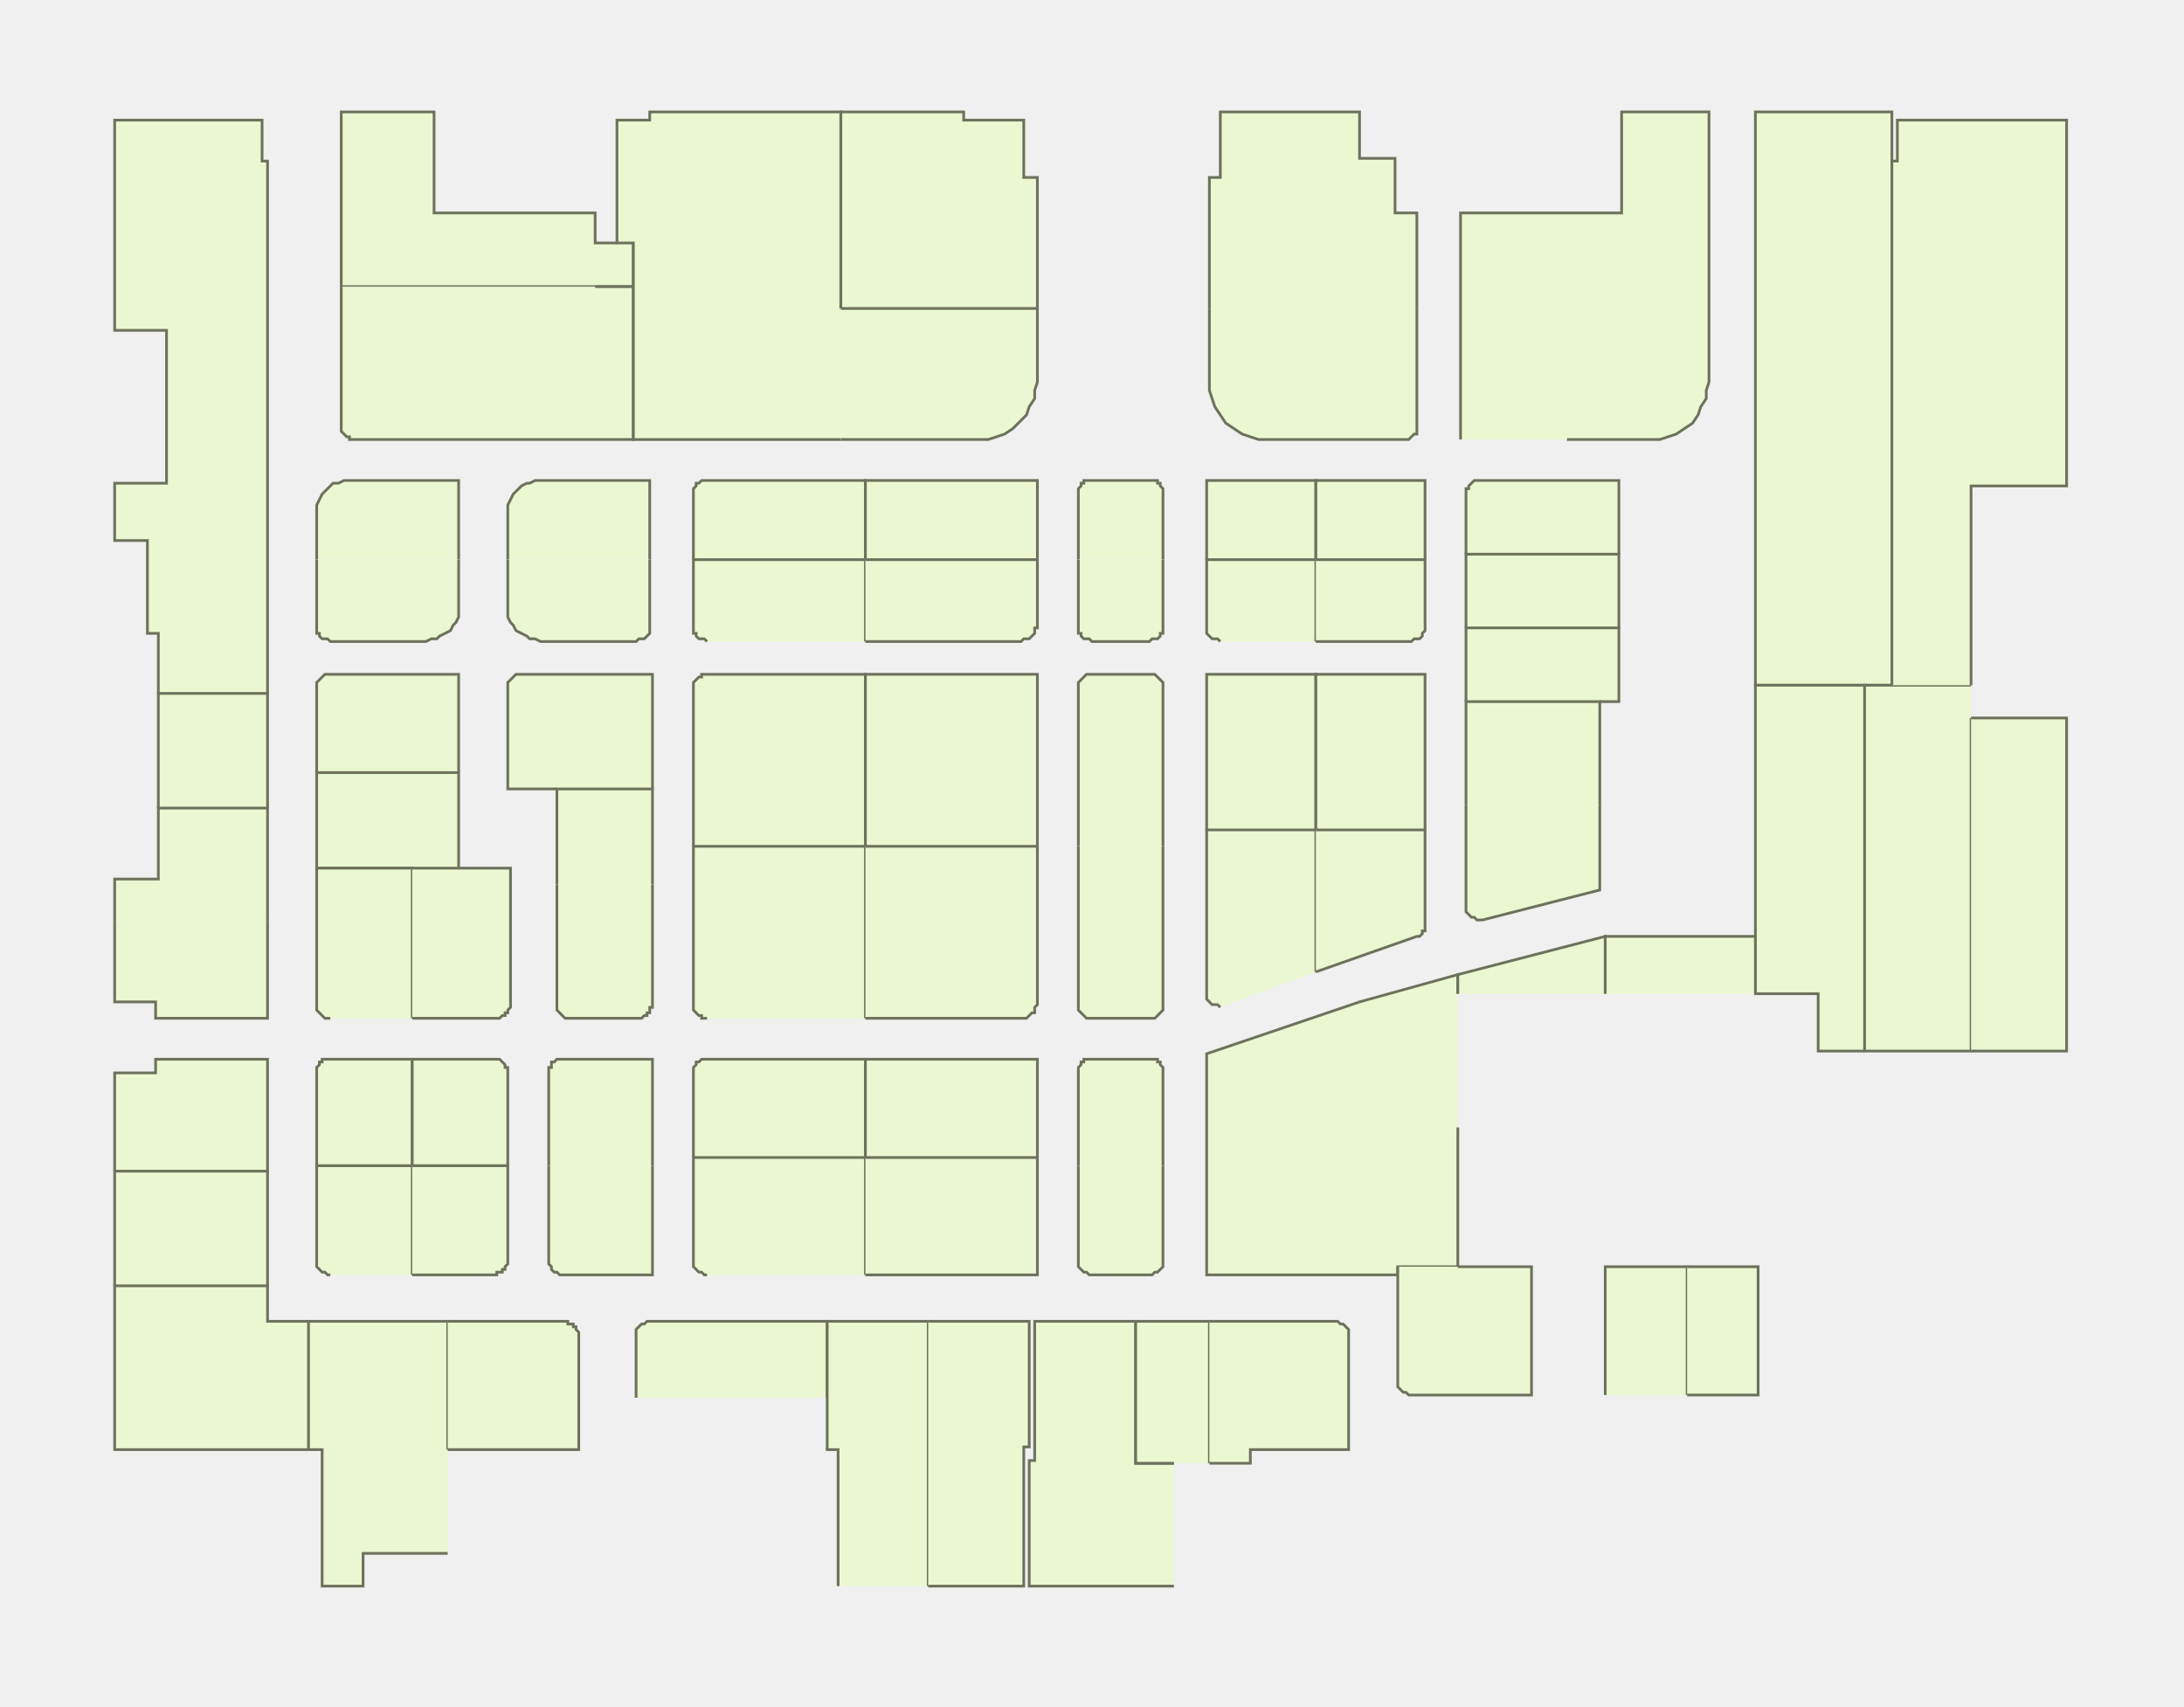
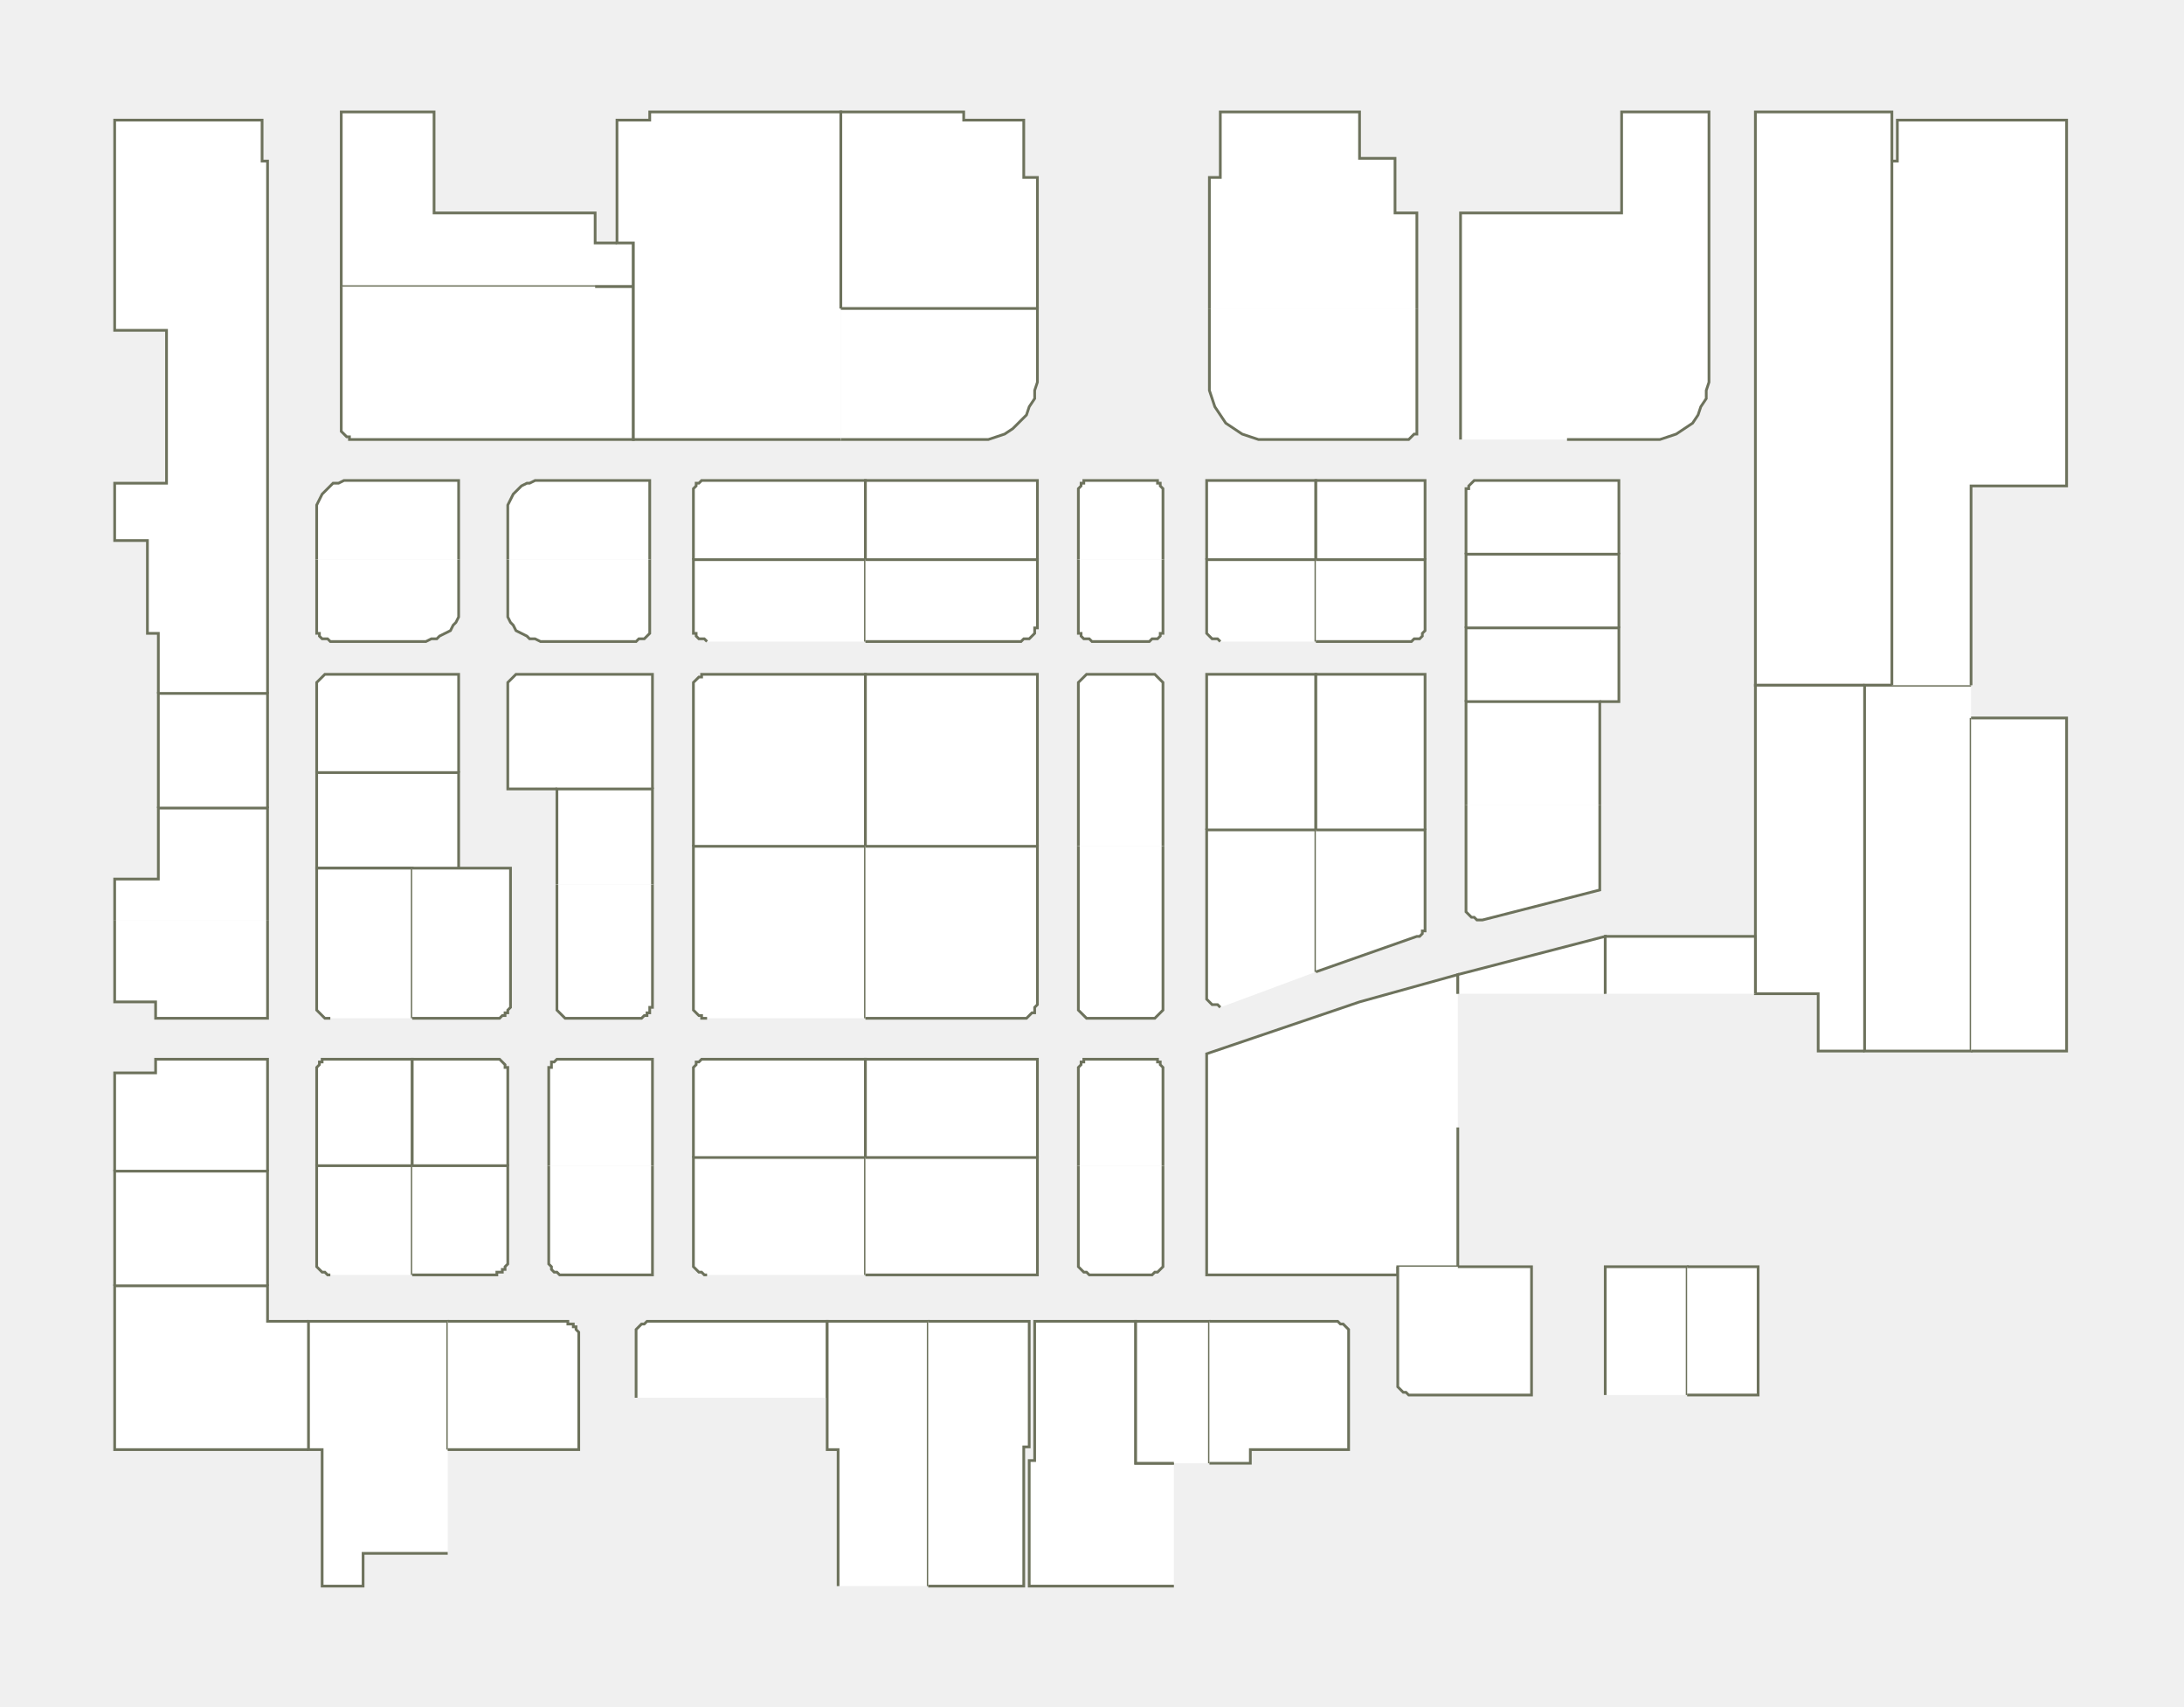
<svg xmlns="http://www.w3.org/2000/svg" baseProfile="full" height="625" version="1.1" width="800">
  <defs />
  <g id="1A01" stroke="red">
-     <polyline fill="#ebf7d1" points="58,254 58,232 54,232 54,198 42,198 42,177 61,177 61,121 42,121 42,44 96,44 96,59 98,59 98,254" stroke="#6d725c" />
+     <polyline fill="#FFFFFF" points="58,254 58,232 54,232 54,198 42,198 42,177 61,177 61,121 42,121 42,44 96,44 96,59 98,59 98,254" stroke="#6d725c" />
  </g>
  <g id="1A02" stroke="red">
-     <polyline fill="#ebf7d1" points="232,89 232,105 218,105 125,105 125,105 125,41 159,41 159,78 218,78 218,89 225,89 226,89" stroke="#6d725c" />
+     <polyline fill="#FFFFFF" points="232,89 232,105 218,105 125,105 125,105 125,41 159,41 159,78 218,78 218,89 225,89 226,89" stroke="#6d725c" />
  </g>
  <g id="1A04" stroke="red">
-     <polyline fill="#ebf7d1" points="218,105 232,105 232,161 130,161 129,161 128,161 128,160 127,160 126,159 126,159 125,158 125,157 125,157 125,156 125,105" stroke="#6d725c" />
+     <polyline fill="#FFFFFF" points="218,105 232,105 232,161 130,161 129,161 128,161 128,160 127,160 126,159 126,159 125,158 125,157 125,157 125,156 125,105" stroke="#6d725c" />
  </g>
  <g id="1A06" stroke="red">
-     <polyline fill="#ebf7d1" points="116,205 116,188 116,186 116,185 117,183 118,181 119,180 121,178 122,177 124,177 126,176 128,176 168,176 168,205" stroke="#6d725c" />
+     <polyline fill="#FFFFFF" points="116,205 116,188 116,186 116,185 117,183 118,181 119,180 121,178 122,177 124,177 126,176 128,176 168,176 168,205" stroke="#6d725c" />
  </g>
  <g id="1A08" stroke="red">
-     <polyline fill="#ebf7d1" points="168,205 168,222 168,224 168,226 167,228 166,229 165,231 163,232 161,233 160,234 158,234 156,235 121,235 120,234 119,234 118,234 118,234 117,233 117,232 116,232 116,231 116,230 116,230 116,205" stroke="#6d725c" />
+     <polyline fill="#FFFFFF" points="168,205 168,222 168,224 168,226 167,228 166,229 165,231 163,232 161,233 160,234 158,234 156,235 121,235 120,234 119,234 118,234 118,234 117,233 117,232 116,232 116,231 116,230 116,230 116,205" stroke="#6d725c" />
  </g>
  <g id="1A09" stroke="red">
-     <polyline fill="#ebf7d1" points="58,296 58,254 98,254 98,296" stroke="#6d725c" />
+     <polyline fill="#FFFFFF" points="58,296 58,254 98,254 98,296" stroke="#6d725c" />
  </g>
  <g id="1A10" stroke="red">
-     <polyline fill="#ebf7d1" points="116,283 116,283 116,252 116,251 116,251 116,250 117,249 117,249 118,248 118,248 119,247 120,247 121,247 168,247 168,283" stroke="#6d725c" />
+     <polyline fill="#FFFFFF" points="116,283 116,283 116,252 116,251 116,251 116,250 117,249 117,249 118,248 118,248 119,247 120,247 121,247 168,247 168,283" stroke="#6d725c" />
  </g>
  <g id="1A11" stroke="red">
-     <polyline fill="#ebf7d1" points="42,337 42,322 58,322 58,296 98,296 98,337" stroke="#6d725c" />
+     <polyline fill="#FFFFFF" points="42,337 42,322 58,322 58,296 98,296 98,337" stroke="#6d725c" />
  </g>
  <g id="1A12" stroke="red">
-     <polyline fill="#ebf7d1" points="151,318 116,318 116,283 168,283 168,283 168,318" stroke="#6d725c" />
+     <polyline fill="#FFFFFF" points="151,318 116,318 116,283 168,283 168,283 168,318" stroke="#6d725c" />
  </g>
  <g id="1A13" stroke="red">
-     <polyline fill="#ebf7d1" points="98,337 98,373 57,373 57,367 42,367 42,337" stroke="#6d725c" />
+     <polyline fill="#FFFFFF" points="98,337 98,373 57,373 57,367 42,367 42,337" stroke="#6d725c" />
  </g>
  <g id="1A14" stroke="red">
-     <polyline fill="#ebf7d1" points="121,373 120,373 119,373 118,372 118,372 117,371 117,371 116,370 116,369 116,369 116,368 116,318 116,318 151,318 151,373" stroke="#6d725c" />
+     <polyline fill="#FFFFFF" points="121,373 120,373 119,373 118,372 118,372 117,371 117,371 116,370 116,369 116,369 116,368 116,318 116,318 151,318 151,373" stroke="#6d725c" />
  </g>
  <g id="1A15" stroke="red">
-     <polyline fill="#ebf7d1" points="42,429 42,393 57,393 57,388 98,388 98,429" stroke="#6d725c" />
+     <polyline fill="#FFFFFF" points="42,429 42,393 57,393 57,388 98,388 98,429" stroke="#6d725c" />
  </g>
  <g id="1A16" stroke="red">
-     <polyline fill="#ebf7d1" points="116,427 116,393 116,392 116,391 116,391 117,390 117,389 118,389 118,388 119,388 120,388 121,388 151,388 151,427" stroke="#6d725c" />
+     <polyline fill="#FFFFFF" points="116,427 116,393 116,392 116,391 116,391 117,390 117,389 118,389 118,388 119,388 120,388 121,388 151,388 151,427" stroke="#6d725c" />
  </g>
  <g id="1A17" stroke="red">
-     <polyline fill="#ebf7d1" points="42,471 42,471 42,429 42,429 98,429 98,471" stroke="#6d725c" />
+     <polyline fill="#FFFFFF" points="42,471 42,471 42,429 42,429 98,429 98,471" stroke="#6d725c" />
  </g>
  <g id="1A18" stroke="red">
-     <polyline fill="#ebf7d1" points="121,467 120,467 119,466 118,466 118,466 117,465 117,465 116,464 116,463 116,462 116,462 116,427 151,427 151,467" stroke="#6d725c" />
+     <polyline fill="#FFFFFF" points="121,467 120,467 119,466 118,466 118,466 117,465 117,465 116,464 116,463 116,462 116,462 116,427 151,427 151,467" stroke="#6d725c" />
  </g>
  <g id="1A19" stroke="red">
-     <polyline fill="#ebf7d1" points="113,531 42,531 42,471 98,471 98,471 98,484 113,484" stroke="#6d725c" />
+     <polyline fill="#FFFFFF" points="113,531 42,531 42,471 98,471 98,471 98,484 113,484" stroke="#6d725c" />
  </g>
  <g id="1A20" stroke="red">
-     <polyline fill="#ebf7d1" points="164,569 133,569 133,581 118,581 118,531 113,531 113,484 164,484 164,531" stroke="#6d725c" />
+     <polyline fill="#FFFFFF" points="164,569 133,569 133,581 118,581 118,531 113,531 113,484 164,484 164,531" stroke="#6d725c" />
  </g>
  <g id="1B06" stroke="red">
-     <polyline fill="#ebf7d1" points="186,205 186,188 186,186 186,185 187,183 188,181 189,180 191,178 193,177 194,177 196,176 198,176 238,176 238,205" stroke="#6d725c" />
+     <polyline fill="#FFFFFF" points="186,205 186,188 186,186 186,185 187,183 188,181 189,180 191,178 193,177 194,177 196,176 198,176 238,176 238,205" stroke="#6d725c" />
  </g>
  <g id="1B08" stroke="red">
-     <polyline fill="#ebf7d1" points="238,205 238,230 238,230 238,231 238,232 238,232 237,233 236,234 236,234 235,234 234,234 233,235 198,235 196,234 194,234 193,233 191,232 189,231 188,229 187,228 186,226 186,224 186,222 186,205" stroke="#6d725c" />
+     <polyline fill="#FFFFFF" points="238,205 238,230 238,230 238,231 238,232 238,232 237,233 236,234 236,234 235,234 234,234 233,235 198,235 196,234 194,234 193,233 191,232 189,231 188,229 187,228 186,226 186,224 186,222 186,205" stroke="#6d725c" />
  </g>
  <g id="1B10" stroke="red">
-     <polyline fill="#ebf7d1" points="204,289 186,289 186,252 186,251 186,251 186,250 187,249 187,249 188,248 188,248 189,247 190,247 191,247 239,247 239,289" stroke="#6d725c" />
+     <polyline fill="#FFFFFF" points="204,289 186,289 186,252 186,251 186,251 186,250 187,249 187,249 188,248 188,248 189,247 190,247 191,247 239,247 239,289" stroke="#6d725c" />
  </g>
  <g id="1B12" stroke="red">
-     <polyline fill="#ebf7d1" points="204,324 204,289 239,289 239,324" stroke="#6d725c" />
+     <polyline fill="#FFFFFF" points="204,324 204,289 239,289 239,324" stroke="#6d725c" />
  </g>
  <g id="1B13" stroke="red">
-     <polyline fill="#ebf7d1" points="151,318 168,318 187,318 187,368 187,369 187,369 186,370 186,371 185,371 185,372 184,372 183,373 183,373 182,373 151,373" stroke="#6d725c" />
+     <polyline fill="#FFFFFF" points="151,318 168,318 187,318 187,368 187,369 187,369 186,370 186,371 185,371 185,372 184,372 183,373 183,373 182,373 151,373" stroke="#6d725c" />
  </g>
  <g id="1B14" stroke="red">
-     <polyline fill="#ebf7d1" points="239,324 239,368 239,369 238,369 238,370 238,371 237,371 237,372 236,372 235,373 234,373 234,373 209,373 208,373 207,373 206,372 206,372 205,371 205,371 204,370 204,369 204,369 204,368 204,324" stroke="#6d725c" />
+     <polyline fill="#FFFFFF" points="239,324 239,368 239,369 238,369 238,370 238,371 237,371 237,372 236,372 235,373 234,373 234,373 209,373 208,373 207,373 206,372 206,372 205,371 205,371 204,370 204,369 204,369 204,368 204,324" stroke="#6d725c" />
  </g>
  <g id="1B15" stroke="red">
-     <polyline fill="#ebf7d1" points="151,427 151,388 181,388 182,388 182,388 183,388 184,389 184,389 185,390 185,391 186,391 186,392 186,393 186,427" stroke="#6d725c" />
+     <polyline fill="#FFFFFF" points="151,427 151,388 181,388 182,388 182,388 183,388 184,389 184,389 185,390 185,391 186,391 186,392 186,393 186,427" stroke="#6d725c" />
  </g>
  <g id="1B16" stroke="red">
-     <polyline fill="#ebf7d1" points="201,427 201,393 201,392 201,391 202,391 202,390 202,389 203,389 204,388 204,388 205,388 206,388 239,388 239,427" stroke="#6d725c" />
+     <polyline fill="#FFFFFF" points="201,427 201,393 201,392 201,391 202,391 202,390 202,389 203,389 204,388 204,388 205,388 206,388 239,388 239,427" stroke="#6d725c" />
  </g>
  <g id="1B17" stroke="red">
-     <polyline fill="#ebf7d1" points="151,427 186,427 186,462 186,462 186,463 185,464 185,465 184,465 184,466 183,466 182,466 182,467 181,467 151,467" stroke="#6d725c" />
+     <polyline fill="#FFFFFF" points="151,427 186,427 186,462 186,462 186,463 185,464 185,465 184,465 184,466 183,466 182,466 182,467 181,467 151,467" stroke="#6d725c" />
  </g>
  <g id="1B18" stroke="red">
-     <polyline fill="#ebf7d1" points="239,427 239,467 206,467 205,467 204,466 204,466 203,466 202,465 202,465 202,464 201,463 201,462 201,462 201,427" stroke="#6d725c" />
+     <polyline fill="#FFFFFF" points="239,427 239,467 206,467 205,467 204,466 204,466 203,466 202,465 202,465 202,464 201,463 201,462 201,462 201,427" stroke="#6d725c" />
  </g>
  <g id="1B19" stroke="red">
-     <polyline fill="#ebf7d1" points="164,484 207,484 208,484 208,485 209,485 210,485 210,486 211,486 211,487 212,488 212,489 212,489 212,514 212,531 164,531" stroke="#6d725c" />
+     <polyline fill="#FFFFFF" points="164,484 207,484 208,484 208,485 209,485 210,485 210,486 211,486 211,487 212,488 212,489 212,489 212,514 212,531 164,531" stroke="#6d725c" />
  </g>
  <g id="1B20" stroke="red">
-     <polyline fill="#ebf7d1" points="233,512 233,489 233,489 233,488 233,487 234,486 234,486 235,485 236,485 236,485 237,484 238,484 303,484 303,512" stroke="#6d725c" />
+     <polyline fill="#FFFFFF" points="233,512 233,489 233,489 233,488 233,487 234,486 234,486 235,485 236,485 236,485 237,484 238,484 303,484 303,512" stroke="#6d725c" />
  </g>
  <g id="1C01" stroke="red">
-     <polyline fill="#ebf7d1" points="308,161 232,161 232,89 232,89 226,89 226,44 238,44 238,41 308,41 308,113" stroke="#6d725c" />
+     <polyline fill="#FFFFFF" points="308,161 232,161 232,89 232,89 226,89 226,44 238,44 238,41 308,41 308,113" stroke="#6d725c" />
  </g>
  <g id="1C06" stroke="red">
-     <polyline fill="#ebf7d1" points="254,205 254,181 254,180 254,179 254,179 255,178 255,177 256,177 257,176 257,176 258,176 259,176 317,176 317,205" stroke="#6d725c" />
+     <polyline fill="#FFFFFF" points="254,205 254,181 254,180 254,179 254,179 255,178 255,177 256,177 257,176 257,176 258,176 259,176 317,176 317,205" stroke="#6d725c" />
  </g>
  <g id="1C08" stroke="red">
-     <polyline fill="#ebf7d1" points="259,235 258,234 257,234 257,234 256,234 255,233 255,232 254,232 254,231 254,230 254,230 254,205 317,205 317,235" stroke="#6d725c" />
+     <polyline fill="#FFFFFF" points="259,235 258,234 257,234 257,234 256,234 255,233 255,232 254,232 254,231 254,230 254,230 254,205 317,205 317,235" stroke="#6d725c" />
  </g>
  <g id="1C10" stroke="red">
-     <polyline fill="#ebf7d1" points="254,310 254,252 254,251 254,251 254,250 255,249 255,249 256,248 257,248 257,247 258,247 259,247 317,247 317,310" stroke="#6d725c" />
+     <polyline fill="#FFFFFF" points="254,310 254,252 254,251 254,251 254,250 255,249 255,249 256,248 257,248 257,247 258,247 259,247 317,247 317,310" stroke="#6d725c" />
  </g>
  <g id="1C14" stroke="red">
-     <polyline fill="#ebf7d1" points="259,373 258,373 257,373 257,372 256,372 255,371 255,371 254,370 254,369 254,369 254,368 254,310 317,310 317,373" stroke="#6d725c" />
+     <polyline fill="#FFFFFF" points="259,373 258,373 257,373 257,372 256,372 255,371 255,371 254,370 254,369 254,369 254,368 254,310 317,310 317,373" stroke="#6d725c" />
  </g>
  <g id="1C16" stroke="red">
-     <polyline fill="#ebf7d1" points="254,424 254,424 254,393 254,392 254,391 254,391 255,390 255,389 256,389 257,388 257,388 258,388 259,388 317,388 317,424" stroke="#6d725c" />
+     <polyline fill="#FFFFFF" points="254,424 254,424 254,393 254,392 254,391 254,391 255,390 255,389 256,389 257,388 257,388 258,388 259,388 317,388 317,424" stroke="#6d725c" />
  </g>
  <g id="1C18" stroke="red">
-     <polyline fill="#ebf7d1" points="259,467 258,467 257,466 257,466 256,466 255,465 255,465 254,464 254,463 254,462 254,462 254,424 317,424 317,467" stroke="#6d725c" />
+     <polyline fill="#FFFFFF" points="259,467 258,467 257,466 257,466 256,466 255,465 255,465 254,464 254,463 254,462 254,462 254,424 317,424 317,467" stroke="#6d725c" />
  </g>
  <g id="1C20" stroke="red">
-     <polyline fill="#ebf7d1" points="307,581 307,531 303,531 303,512 303,484 340,484 340,581" stroke="#6d725c" />
+     <polyline fill="#FFFFFF" points="307,581 307,531 303,531 303,512 303,484 340,484 340,581" stroke="#6d725c" />
  </g>
  <g id="1D01" stroke="red">
-     <polyline fill="#ebf7d1" points="308,113 308,41 353,41 353,44 375,44 375,65 380,65 380,113" stroke="#6d725c" />
+     <polyline fill="#FFFFFF" points="308,113 308,41 353,41 353,44 375,44 375,65 380,65 380,113" stroke="#6d725c" />
  </g>
  <g id="1D03" stroke="red">
-     <polyline fill="#ebf7d1" points="308,113 380,113 380,140 379,143 379,146 377,149 376,152 373,155 371,157 368,159 365,160 362,161 359,161 308,161" stroke="#6d725c" />
+     <polyline fill="#FFFFFF" points="308,113 380,113 380,140 379,143 379,146 377,149 376,152 373,155 371,157 368,159 365,160 362,161 359,161 308,161" stroke="#6d725c" />
  </g>
  <g id="1D05" stroke="red">
-     <polyline fill="#ebf7d1" points="317,205 317,176 380,176 380,205" stroke="#6d725c" />
+     <polyline fill="#FFFFFF" points="317,205 317,176 380,176 380,205" stroke="#6d725c" />
  </g>
  <g id="1D06" stroke="red">
-     <polyline fill="#ebf7d1" points="395,205 395,181 395,180 395,179 395,179 396,178 396,177 397,177 397,176 398,176 399,176 400,176 421,176 422,176 423,176 424,176 424,177 425,177 425,178 426,179 426,179 426,180 426,181 426,205" stroke="#6d725c" />
+     <polyline fill="#FFFFFF" points="395,205 395,181 395,180 395,179 395,179 396,178 396,177 397,177 397,176 398,176 399,176 400,176 421,176 422,176 423,176 424,176 424,177 425,177 425,178 426,179 426,179 426,180 426,181 426,205" stroke="#6d725c" />
  </g>
  <g id="1D07" stroke="red">
-     <polyline fill="#ebf7d1" points="317,205 380,205 380,230 379,230 379,231 379,232 379,232 378,233 377,234 377,234 376,234 375,234 374,235 317,235" stroke="#6d725c" />
+     <polyline fill="#FFFFFF" points="317,205 380,205 380,230 379,230 379,231 379,232 379,232 378,233 377,234 377,234 376,234 375,234 374,235 317,235" stroke="#6d725c" />
  </g>
  <g id="1D08" stroke="red">
-     <polyline fill="#ebf7d1" points="426,205 426,230 426,230 426,231 426,232 425,232 425,233 424,234 424,234 423,234 422,234 421,235 400,235 399,234 398,234 397,234 397,234 396,233 396,232 395,232 395,231 395,230 395,230 395,205" stroke="#6d725c" />
+     <polyline fill="#FFFFFF" points="426,205 426,230 426,230 426,231 426,232 425,232 425,233 424,234 424,234 423,234 422,234 421,235 400,235 399,234 398,234 397,234 397,234 396,233 396,232 395,232 395,231 395,230 395,230 395,205" stroke="#6d725c" />
  </g>
  <g id="1D09" stroke="red">
-     <polyline fill="#ebf7d1" points="317,310 317,247 380,247 380,310" stroke="#6d725c" />
+     <polyline fill="#FFFFFF" points="317,310 317,247 380,247 380,310" stroke="#6d725c" />
  </g>
  <g id="1D10" stroke="red">
-     <polyline fill="#ebf7d1" points="395,310 395,252 395,251 395,251 395,250 396,249 396,249 397,248 397,248 398,247 399,247 400,247 421,247 422,247 423,247 424,248 424,248 425,249 425,249 426,250 426,251 426,251 426,252 426,310" stroke="#6d725c" />
+     <polyline fill="#FFFFFF" points="395,310 395,252 395,251 395,251 395,250 396,249 396,249 397,248 397,248 398,247 399,247 400,247 421,247 422,247 423,247 424,248 424,248 425,249 425,249 426,250 426,251 426,251 426,252 426,310" stroke="#6d725c" />
  </g>
  <g id="1D12" stroke="red">
-     <polyline fill="#ebf7d1" points="426,310 426,368 426,369 426,369 426,370 425,371 425,371 424,372 424,372 423,373 422,373 421,373 400,373 399,373 398,373 397,372 397,372 396,371 396,371 395,370 395,369 395,369 395,368 395,310" stroke="#6d725c" />
+     <polyline fill="#FFFFFF" points="426,310 426,368 426,369 426,369 426,370 425,371 425,371 424,372 424,372 423,373 422,373 421,373 400,373 399,373 398,373 397,372 397,372 396,371 396,371 395,370 395,369 395,369 395,368 395,310" stroke="#6d725c" />
  </g>
  <g id="1D13" stroke="red">
-     <polyline fill="#ebf7d1" points="317,310 380,310 380,368 379,369 379,369 379,370 379,371 378,371 377,372 377,372 376,373 375,373 374,373 317,373" stroke="#6d725c" />
+     <polyline fill="#FFFFFF" points="317,310 380,310 380,368 379,369 379,369 379,370 379,371 378,371 377,372 377,372 376,373 375,373 374,373 317,373" stroke="#6d725c" />
  </g>
  <g id="1D15" stroke="red">
-     <polyline fill="#ebf7d1" points="317,424 317,388 380,388 380,424" stroke="#6d725c" />
+     <polyline fill="#FFFFFF" points="317,424 317,388 380,388 380,424" stroke="#6d725c" />
  </g>
  <g id="1D16" stroke="red">
-     <polyline fill="#ebf7d1" points="395,427 395,393 395,392 395,391 395,391 396,390 396,389 397,389 397,388 398,388 399,388 400,388 421,388 422,388 423,388 424,388 424,389 425,389 425,390 426,391 426,391 426,392 426,393 426,427" stroke="#6d725c" />
+     <polyline fill="#FFFFFF" points="395,427 395,393 395,392 395,391 395,391 396,390 396,389 397,389 397,388 398,388 399,388 400,388 421,388 422,388 423,388 424,388 424,389 425,389 425,390 426,391 426,391 426,392 426,393 426,427" stroke="#6d725c" />
  </g>
  <g id="1D17" stroke="red">
-     <polyline fill="#ebf7d1" points="317,424 380,424 380,424 380,467 317,467" stroke="#6d725c" />
+     <polyline fill="#FFFFFF" points="317,424 380,424 380,424 380,467 317,467" stroke="#6d725c" />
  </g>
  <g id="1D18" stroke="red">
-     <polyline fill="#ebf7d1" points="426,427 426,462 426,462 426,463 426,464 425,465 425,465 424,466 424,466 423,466 422,467 421,467 400,467 399,467 398,466 397,466 397,466 396,465 396,465 395,464 395,463 395,462 395,462 395,427" stroke="#6d725c" />
+     <polyline fill="#FFFFFF" points="426,427 426,462 426,462 426,463 426,464 425,465 425,465 424,466 424,466 423,466 422,467 421,467 400,467 399,467 398,466 397,466 397,466 396,465 396,465 395,464 395,463 395,462 395,462 395,427" stroke="#6d725c" />
  </g>
  <g id="1D19" stroke="red">
-     <polyline fill="#ebf7d1" points="340,484 377,484 377,530 375,530 375,581 340,581" stroke="#6d725c" />
+     <polyline fill="#FFFFFF" points="340,484 377,484 377,530 375,530 375,581 340,581" stroke="#6d725c" />
  </g>
  <g id="1D20" stroke="red">
-     <polyline fill="#ebf7d1" points="430,581 377,581 377,535 379,535 379,514 379,484 416,484 416,536 430,536" stroke="#6d725c" />
+     <polyline fill="#FFFFFF" points="430,581 377,581 377,535 379,535 379,514 379,484 416,484 416,536 430,536" stroke="#6d725c" />
  </g>
  <g id="1E02" stroke="red">
-     <polyline fill="#ebf7d1" points="443,113 443,65 447,65 447,41 498,41 498,58 511,58 511,78 519,78 519,93 519,100 519,113" stroke="#6d725c" />
+     <polyline fill="#FFFFFF" points="443,113 443,65 447,65 447,41 498,41 498,58 511,58 511,78 519,78 519,93 519,100 519,113" stroke="#6d725c" />
  </g>
  <g id="1E04" stroke="red">
-     <polyline fill="#ebf7d1" points="519,113 519,156 519,157 519,157 519,158 519,159 518,159 517,160 517,160 516,161 515,161 514,161 464,161 461,161 458,160 455,159 452,157 449,155 447,152 445,149 444,146 443,143 443,140 443,113" stroke="#6d725c" />
+     <polyline fill="#FFFFFF" points="519,113 519,156 519,157 519,157 519,158 519,159 518,159 517,160 517,160 516,161 515,161 514,161 464,161 461,161 458,160 455,159 452,157 449,155 447,152 445,149 444,146 443,143 443,140 443,113" stroke="#6d725c" />
  </g>
  <g id="1E06" stroke="red">
-     <polyline fill="#ebf7d1" points="442,205 442,176 482,176 482,205" stroke="#6d725c" />
+     <polyline fill="#FFFFFF" points="442,205 442,176 482,176 482,205" stroke="#6d725c" />
  </g>
  <g id="1E08" stroke="red">
-     <polyline fill="#ebf7d1" points="447,235 446,234 445,234 444,234 444,234 443,233 442,232 442,232 442,231 442,230 442,230 442,205 482,205 482,235" stroke="#6d725c" />
+     <polyline fill="#FFFFFF" points="447,235 446,234 445,234 444,234 444,234 443,233 442,232 442,232 442,231 442,230 442,230 442,205 482,205 482,235" stroke="#6d725c" />
  </g>
  <g id="1E10" stroke="red">
-     <polyline fill="#ebf7d1" points="442,304 442,247 482,247 482,304" stroke="#6d725c" />
+     <polyline fill="#FFFFFF" points="442,304 442,247 482,247 482,304" stroke="#6d725c" />
  </g>
  <g id="1E14" stroke="red">
-     <polyline fill="#ebf7d1" points="447,369 446,368 445,368 444,368 444,368 443,367 442,366 442,366 442,365 442,364 442,363 442,304 482,304 482,356" stroke="#6d725c" />
+     <polyline fill="#FFFFFF" points="447,369 446,368 445,368 444,368 444,368 443,367 442,366 442,366 442,365 442,364 442,363 442,304 482,304 482,356" stroke="#6d725c" />
  </g>
  <g id="1E16" stroke="red">
-     <polyline fill="#ebf7d1" points="534,413 534,464 512,464 512,467 442,467 442,386 498,367 534,357 534,364" stroke="#6d725c" />
+     <polyline fill="#FFFFFF" points="534,413 534,464 512,464 512,467 442,467 442,386 498,367 534,357 534,364" stroke="#6d725c" />
  </g>
  <g id="1E20" stroke="red">
-     <polyline fill="#ebf7d1" points="430,536 416,536 416,484 443,484 443,536" stroke="#6d725c" />
+     <polyline fill="#FFFFFF" points="430,536 416,536 416,484 443,484 443,536" stroke="#6d725c" />
  </g>
  <g id="1F04" stroke="red">
-     <polyline fill="#ebf7d1" points="535,161 535,78 594,78 594,41 626,41 626,140 625,143 625,146 623,149 622,152 620,155 617,157 614,159 611,160 608,161 605,161 597,161 574,161" stroke="#6d725c" />
+     <polyline fill="#FFFFFF" points="535,161 535,78 594,78 594,41 626,41 626,140 625,143 625,146 623,149 622,152 620,155 617,157 614,159 611,160 608,161 605,161 597,161 574,161" stroke="#6d725c" />
  </g>
  <g id="1F05" stroke="red">
-     <polyline fill="#ebf7d1" points="482,205 482,176 522,176 522,205" stroke="#6d725c" />
+     <polyline fill="#FFFFFF" points="482,205 482,176 522,176 522,205" stroke="#6d725c" />
  </g>
  <g id="1F06" stroke="red">
-     <polyline fill="#ebf7d1" points="537,203 537,181 537,180 537,179 538,179 538,178 539,177 539,177 540,176 541,176 541,176 542,176 593,176 593,203" stroke="#6d725c" />
+     <polyline fill="#FFFFFF" points="537,203 537,181 537,180 537,179 538,179 538,178 539,177 539,177 540,176 541,176 541,176 542,176 593,176 593,203" stroke="#6d725c" />
  </g>
  <g id="1F07" stroke="red">
-     <polyline fill="#ebf7d1" points="482,205 522,205 522,230 522,230 522,231 521,232 521,232 521,233 520,234 519,234 519,234 518,234 517,235 482,235" stroke="#6d725c" />
+     <polyline fill="#FFFFFF" points="482,205 522,205 522,230 522,230 522,231 521,232 521,232 521,233 520,234 519,234 519,234 518,234 517,235 482,235" stroke="#6d725c" />
  </g>
  <g id="1F08" stroke="red">
-     <polyline fill="#ebf7d1" points="537,230 537,203 593,203 593,230" stroke="#6d725c" />
+     <polyline fill="#FFFFFF" points="537,230 537,203 593,203 593,230" stroke="#6d725c" />
  </g>
  <g id="1F09" stroke="red">
-     <polyline fill="#ebf7d1" points="482,304 482,247 522,247 522,304" stroke="#6d725c" />
+     <polyline fill="#FFFFFF" points="482,304 482,247 522,247 522,304" stroke="#6d725c" />
  </g>
  <g id="1F10" stroke="red">
-     <polyline fill="#ebf7d1" points="537,257 537,230 593,230 593,257 586,257" stroke="#6d725c" />
+     <polyline fill="#FFFFFF" points="537,257 537,230 593,230 593,257 586,257" stroke="#6d725c" />
  </g>
  <g id="1F12" stroke="red">
-     <polyline fill="#ebf7d1" points="537,295 537,257 586,257 586,295" stroke="#6d725c" />
+     <polyline fill="#FFFFFF" points="537,295 537,257 586,257 586,295" stroke="#6d725c" />
  </g>
  <g id="1F13" stroke="red">
-     <polyline fill="#ebf7d1" points="482,304 522,304 522,339 522,339 522,340 522,341 521,341 521,342 521,342 520,343 520,343 519,343 519,343 482,356" stroke="#6d725c" />
+     <polyline fill="#FFFFFF" points="482,304 522,304 522,339 522,339 522,340 522,341 521,341 521,342 521,342 520,343 520,343 519,343 519,343 482,356" stroke="#6d725c" />
  </g>
  <g id="1F14" stroke="red">
-     <polyline fill="#ebf7d1" points="586,295 586,326 543,337 542,337 542,337 541,337 540,336 539,336 538,335 538,335 537,334 537,333 537,332 537,295" stroke="#6d725c" />
+     <polyline fill="#FFFFFF" points="586,295 586,326 543,337 542,337 542,337 541,337 540,336 539,336 538,335 538,335 537,334 537,333 537,332 537,295" stroke="#6d725c" />
  </g>
  <g id="1F19" stroke="red">
-     <polyline fill="#ebf7d1" points="443,484 489,484 490,484 491,485 492,485 492,485 493,486 493,486 494,487 494,488 494,489 494,489 494,514 494,531 458,531 458,536 443,536" stroke="#6d725c" />
+     <polyline fill="#FFFFFF" points="443,484 489,484 490,484 491,485 492,485 492,485 493,486 493,486 494,487 494,488 494,489 494,489 494,514 494,531 458,531 458,536 443,536" stroke="#6d725c" />
  </g>
  <g id="1F20" stroke="red">
-     <polyline fill="#ebf7d1" points="534,464 561,464 561,511 517,511 516,511 515,510 515,510 514,510 513,509 513,509 512,508 512,507 512,506 512,506 512,464" stroke="#6d725c" />
+     <polyline fill="#FFFFFF" points="534,464 561,464 561,511 517,511 516,511 515,510 515,510 514,510 513,509 513,509 512,508 512,507 512,506 512,506 512,464" stroke="#6d725c" />
  </g>
  <g id="1F22" stroke="red">
-     <polyline fill="#ebf7d1" points="588,511 588,464 618,464 618,511" stroke="#6d725c" />
+     <polyline fill="#FFFFFF" points="588,511 588,464 618,464 618,511" stroke="#6d725c" />
  </g>
  <g id="1F24" stroke="red">
-     <polyline fill="#ebf7d1" points="618,464 644,464 644,511 618,511" stroke="#6d725c" />
+     <polyline fill="#FFFFFF" points="618,464 644,464 644,511 618,511" stroke="#6d725c" />
  </g>
  <g id="1G04A" stroke="red">
-     <polyline fill="#ebf7d1" points="693,251 683,251 643,251 643,251 643,41 693,41 693,59" stroke="#6d725c" />
+     <polyline fill="#FFFFFF" points="693,251 683,251 643,251 643,251 643,41 693,41 693,59" stroke="#6d725c" />
  </g>
  <g id="1G04B" stroke="red">
-     <polyline fill="#ebf7d1" points="683,385 666,385 666,364 643,364 643,343 643,251 683,251" stroke="#6d725c" />
+     <polyline fill="#FFFFFF" points="683,385 666,385 666,364 643,364 643,343 643,251 683,251" stroke="#6d725c" />
  </g>
  <g id="1G04C" stroke="red">
-     <polyline fill="#ebf7d1" points="722,263 722,385 683,385 683,251 693,251 722,251" stroke="#6d725c" />
+     <polyline fill="#FFFFFF" points="722,263 722,385 683,385 683,251 693,251 722,251" stroke="#6d725c" />
  </g>
  <g id="1G04D" stroke="red">
-     <polyline fill="#ebf7d1" points="722,263 757,263 757,385 722,385" stroke="#6d725c" />
+     <polyline fill="#FFFFFF" points="722,263 757,263 757,385 722,385" stroke="#6d725c" />
  </g>
  <g id="1G12" stroke="red">
-     <polyline fill="#ebf7d1" points="534,364 534,357 588,343 588,364" stroke="#6d725c" />
+     <polyline fill="#FFFFFF" points="534,364 534,357 588,343 588,364" stroke="#6d725c" />
  </g>
  <g id="1G13" stroke="red">
-     <polyline fill="#ebf7d1" points="588,364 588,343 630,343 643,343 643,364" stroke="#6d725c" />
+     <polyline fill="#FFFFFF" points="588,364 588,343 630,343 643,343 643,364" stroke="#6d725c" />
  </g>
  <g id="1Y01" stroke="red">
-     <polyline fill="#ebf7d1" points="693,251 693,59 695,59 695,44 757,44 757,178 722,178 722,251" stroke="#6d725c" />
+     <polyline fill="#FFFFFF" points="693,251 693,59 695,59 695,44 757,44 757,178 722,178 722,251" stroke="#6d725c" />
  </g>
</svg>
